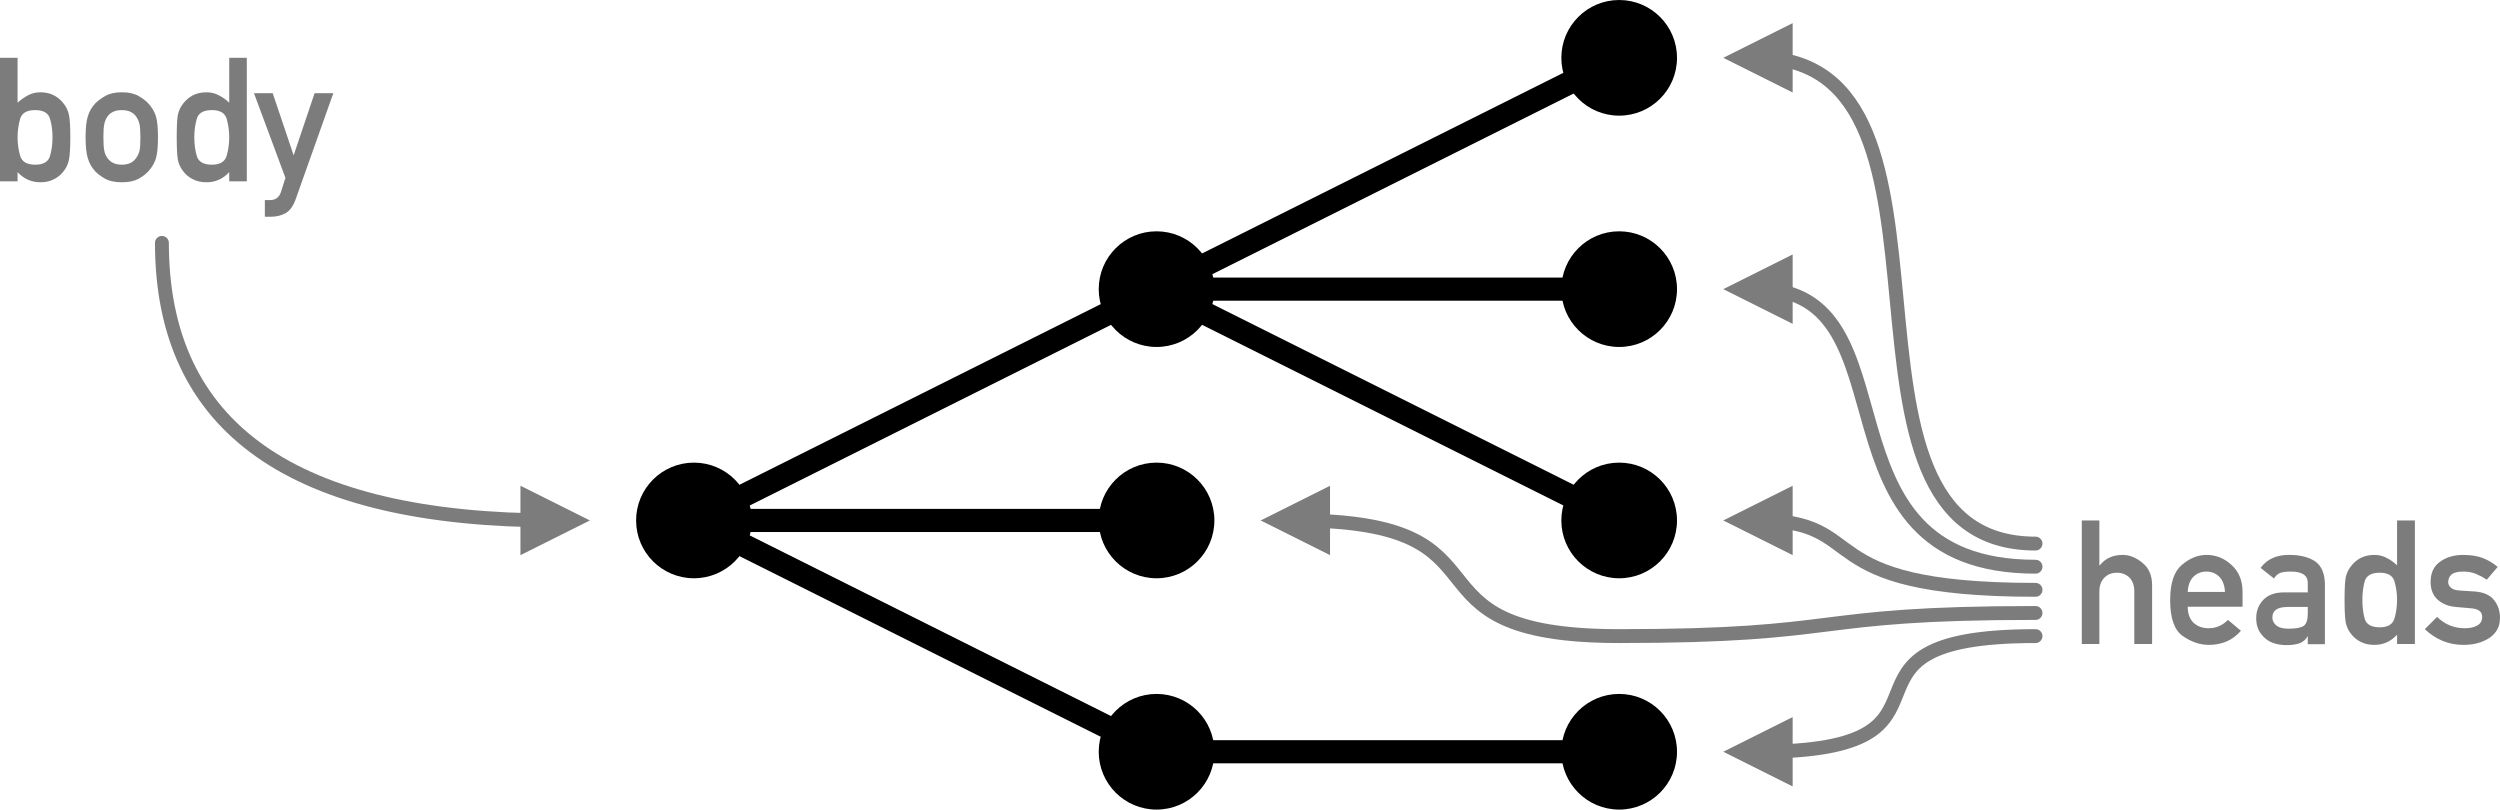
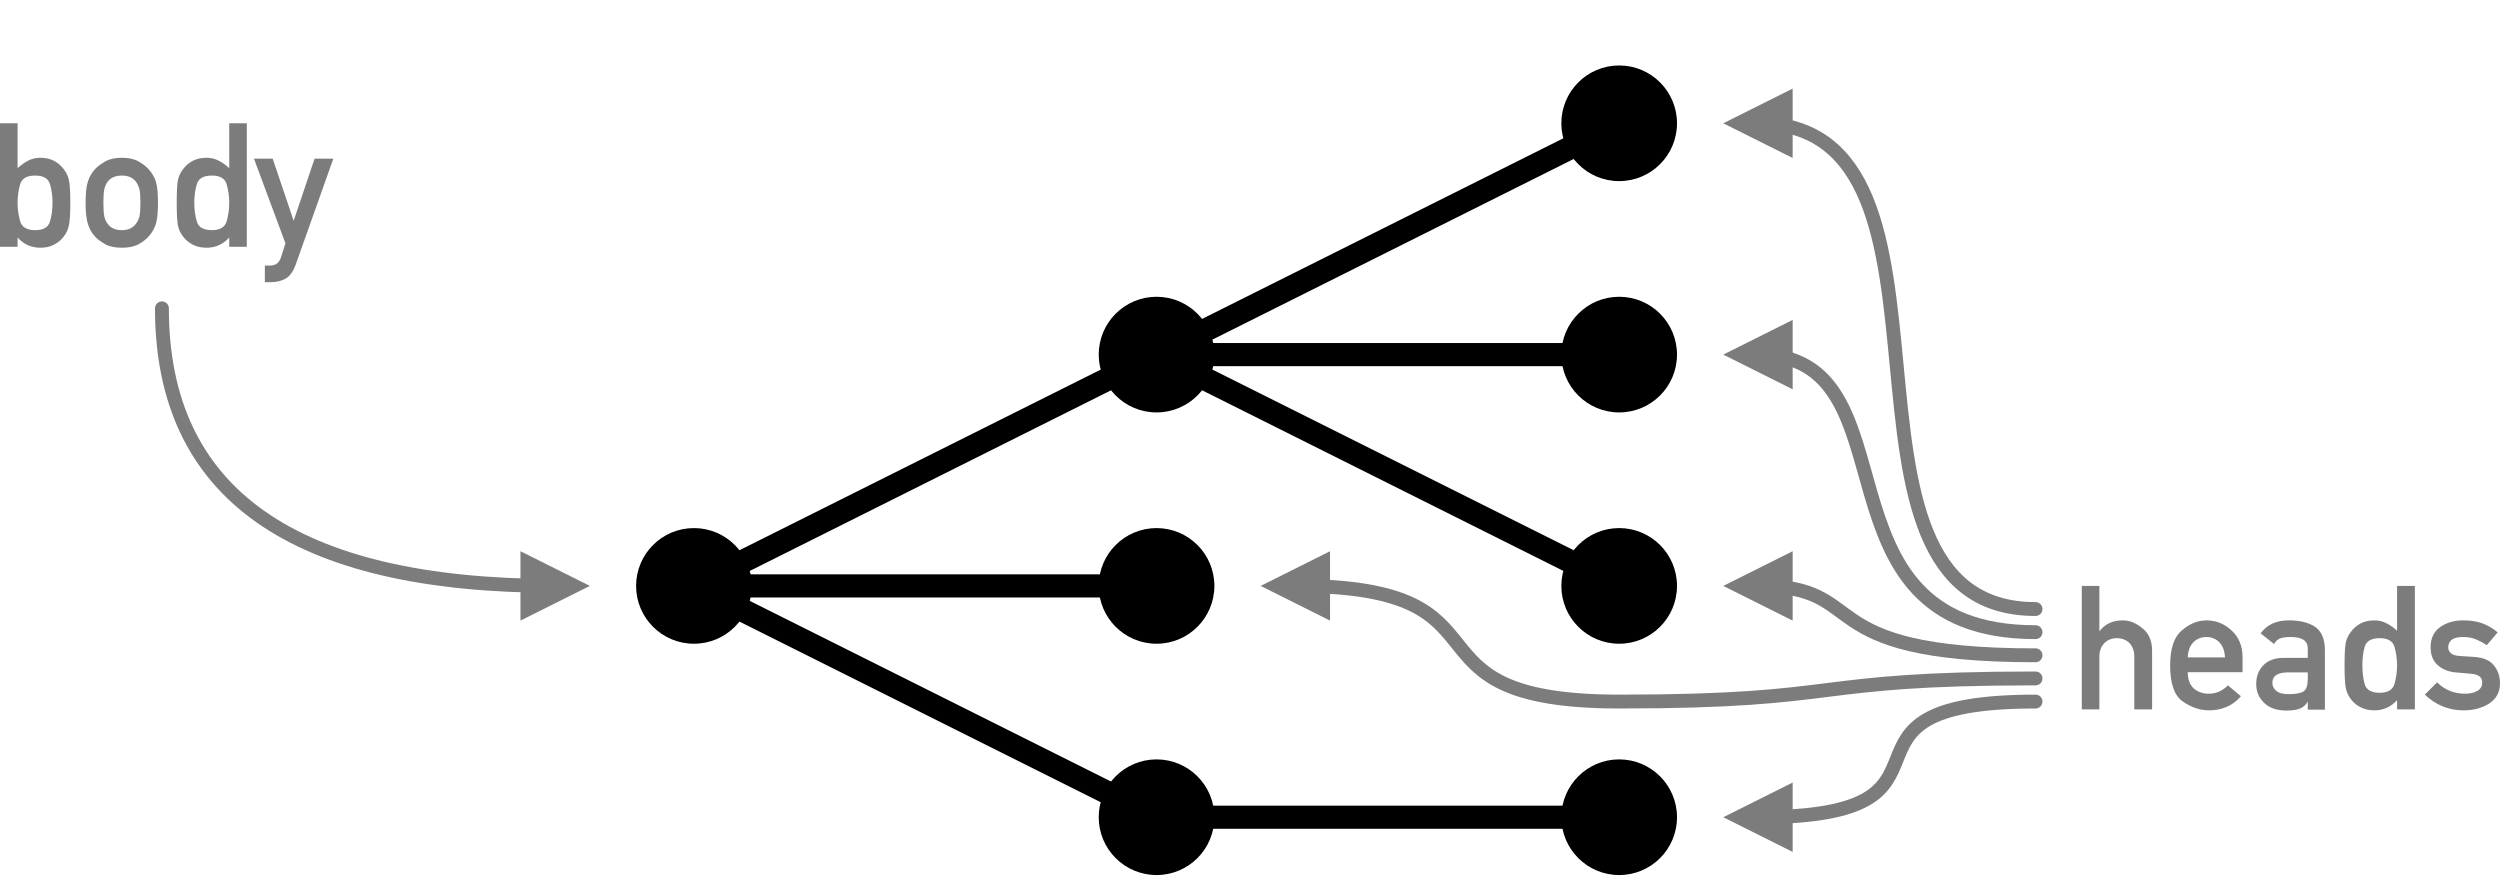
- <svg xmlns="http://www.w3.org/2000/svg" version="1.1" viewBox="-3 -0.25 10.808 3.5">
-   <g id="g-1">
-     <line id="line-1" x1="4" y1="3" x2="2" y2="3" stroke="#000000" stroke-width="0.1" />
-     <line id="line-2" x1="2" y1="3" x2="0" y2="2" stroke="#000000" stroke-width="0.1" />
-     <line id="line-3" x1="2" y1="2" x2="0" y2="2" stroke="#000000" stroke-width="0.1" />
-     <line id="line-4" x1="4" y1="2" x2="2" y2="1" stroke="#000000" stroke-width="0.1" />
-     <line id="line-5" x1="4" y1="1" x2="2" y2="1" stroke="#000000" stroke-width="0.1" />
-     <line id="line-6" x1="4" y1="0" x2="2" y2="1" stroke="#000000" stroke-width="0.1" />
-     <line id="line-7" x1="2" y1="1" x2="0" y2="2" stroke="#000000" stroke-width="0.1" />
-     <circle id="circle-1" r="0.25" cx="0" cy="2" />
-     <circle id="circle-2" r="0.25" cx="2" cy="1" />
-     <circle id="circle-3" r="0.25" cx="4" cy="0" />
-     <circle id="circle-4" r="0.25" cx="4" cy="1" />
-     <circle id="circle-5" r="0.25" cx="4" cy="2" />
-     <circle id="circle-6" r="0.25" cx="2" cy="2" />
-     <circle id="circle-7" r="0.25" cx="2" cy="3" />
-     <circle id="circle-8" r="0.25" cx="4" cy="3" />
+ <svg xmlns="http://www.w3.org/2000/svg" version="1.1" viewBox="-3 -0.533 10.808 3.783">
+   <g>
+     <line x1="4" y1="3" x2="2" y2="3" stroke-width="0.1" stroke="#000000" />
+     <line x1="2" y1="3" x2="0" y2="2" stroke-width="0.1" stroke="#000000" />
+     <line x1="2" y1="2" x2="0" y2="2" stroke-width="0.1" stroke="#000000" />
+     <line x1="4" y1="2" x2="2" y2="1" stroke-width="0.1" stroke="#000000" />
+     <line x1="4" y1="1" x2="2" y2="1" stroke-width="0.1" stroke="#000000" />
+     <line x1="4" y1="0" x2="2" y2="1" stroke-width="0.1" stroke="#000000" />
+     <line x1="2" y1="1" x2="0" y2="2" stroke-width="0.1" stroke="#000000" />
+     <circle r="0.25" cx="0" cy="2" />
+     <circle r="0.25" cx="2" cy="1" />
+     <circle r="0.25" cx="4" cy="0" />
+     <circle r="0.25" cx="4" cy="1" />
+     <circle r="0.25" cx="4" cy="2" />
+     <circle r="0.25" cx="2" cy="2" />
+     <circle r="0.25" cx="2" cy="3" />
+     <circle r="0.25" cx="4" cy="3" />
  </g>
-   <path id="path-1" d="M-2.924 0.534L-3 0.534L-3 0L-2.924 0L-2.924 0.194Q-2.902 0.174 -2.879 0.162Q-2.855 0.149 -2.825 0.149L-2.825 0.149Q-2.791 0.149 -2.765 0.163Q-2.74 0.177 -2.724 0.199L-2.724 0.199Q-2.708 0.219 -2.702 0.246Q-2.696 0.274 -2.696 0.343L-2.696 0.343Q-2.696 0.413 -2.702 0.441Q-2.708 0.469 -2.724 0.489L-2.724 0.489Q-2.74 0.511 -2.765 0.524Q-2.791 0.538 -2.825 0.538L-2.825 0.538Q-2.884 0.538 -2.924 0.494L-2.924 0.494L-2.924 0.534ZM-2.848 0.226L-2.848 0.226Q-2.902 0.226 -2.913 0.264Q-2.924 0.303 -2.924 0.343L-2.924 0.343Q-2.924 0.385 -2.913 0.423Q-2.902 0.462 -2.848 0.462L-2.848 0.462Q-2.795 0.462 -2.784 0.425Q-2.773 0.388 -2.773 0.343L-2.773 0.343Q-2.773 0.3 -2.784 0.263Q-2.795 0.226 -2.848 0.226ZM-2.63 0.343L-2.63 0.343Q-2.63 0.282 -2.62 0.252Q-2.611 0.222 -2.589 0.198L-2.589 0.198Q-2.573 0.181 -2.545 0.165Q-2.518 0.149 -2.473 0.149L-2.473 0.149Q-2.429 0.149 -2.401 0.165Q-2.373 0.181 -2.358 0.198L-2.358 0.198Q-2.336 0.222 -2.326 0.252Q-2.317 0.282 -2.317 0.343L-2.317 0.343Q-2.317 0.405 -2.326 0.435Q-2.336 0.466 -2.358 0.49L-2.358 0.49Q-2.373 0.507 -2.401 0.523Q-2.429 0.538 -2.473 0.538L-2.473 0.538Q-2.518 0.538 -2.545 0.523Q-2.573 0.507 -2.589 0.49L-2.589 0.49Q-2.611 0.466 -2.62 0.435Q-2.63 0.405 -2.63 0.343ZM-2.393 0.344L-2.393 0.344Q-2.393 0.303 -2.397 0.286Q-2.401 0.269 -2.412 0.253L-2.412 0.253Q-2.432 0.226 -2.473 0.226L-2.473 0.226Q-2.515 0.226 -2.535 0.253L-2.535 0.253Q-2.546 0.269 -2.549 0.286Q-2.553 0.303 -2.553 0.343L-2.553 0.343Q-2.553 0.385 -2.549 0.402Q-2.546 0.419 -2.535 0.434L-2.535 0.434Q-2.515 0.462 -2.473 0.462L-2.473 0.462Q-2.432 0.462 -2.412 0.434L-2.412 0.434Q-2.401 0.419 -2.397 0.402Q-2.393 0.385 -2.393 0.344ZM-1.933 0.534L-2.009 0.534L-2.009 0.494Q-2.049 0.538 -2.107 0.538L-2.107 0.538Q-2.142 0.538 -2.168 0.524Q-2.193 0.511 -2.209 0.489L-2.209 0.489Q-2.225 0.469 -2.231 0.441Q-2.236 0.413 -2.236 0.343L-2.236 0.343Q-2.236 0.274 -2.231 0.246Q-2.225 0.219 -2.209 0.199L-2.209 0.199Q-2.193 0.177 -2.168 0.163Q-2.142 0.149 -2.107 0.149L-2.107 0.149Q-2.078 0.149 -2.054 0.162Q-2.03 0.174 -2.009 0.194L-2.009 0.194L-2.009 0L-1.933 0L-1.933 0.534ZM-2.084 0.226L-2.084 0.226Q-2.138 0.226 -2.149 0.263Q-2.16 0.3 -2.16 0.343L-2.16 0.343Q-2.16 0.388 -2.149 0.425Q-2.138 0.462 -2.084 0.462L-2.084 0.462Q-2.031 0.462 -2.02 0.423Q-2.009 0.385 -2.009 0.343L-2.009 0.343Q-2.009 0.303 -2.02 0.264Q-2.031 0.226 -2.084 0.226ZM-1.786 0.582L-1.766 0.519L-1.902 0.153L-1.821 0.153L-1.731 0.42L-1.73 0.42L-1.64 0.153L-1.559 0.153L-1.722 0.612Q-1.738 0.656 -1.766 0.672Q-1.794 0.687 -1.829 0.687L-1.829 0.687L-1.855 0.687L-1.855 0.615L-1.832 0.615Q-1.798 0.615 -1.786 0.582L-1.786 0.582Z " fill="#7c7c7c" />
-   <path id="path-2" d="M6.076 2.534L6 2.534L6 2L6.076 2L6.076 2.194L6.078 2.194Q6.113 2.149 6.177 2.149L6.177 2.149Q6.221 2.149 6.262 2.183Q6.304 2.216 6.304 2.281L6.304 2.281L6.304 2.534L6.227 2.534L6.227 2.307Q6.227 2.269 6.206 2.247Q6.184 2.226 6.152 2.226L6.152 2.226Q6.119 2.226 6.098 2.247Q6.076 2.269 6.076 2.307L6.076 2.307L6.076 2.534ZM6.695 2.309L6.695 2.373L6.458 2.373Q6.458 2.419 6.484 2.443Q6.509 2.466 6.549 2.466L6.549 2.466Q6.596 2.466 6.632 2.43L6.632 2.43L6.688 2.477Q6.659 2.51 6.624 2.524Q6.589 2.538 6.55 2.538L6.55 2.538Q6.492 2.538 6.437 2.5Q6.382 2.462 6.382 2.345L6.382 2.345Q6.382 2.234 6.433 2.192Q6.483 2.149 6.539 2.149L6.539 2.149Q6.601 2.149 6.648 2.193Q6.695 2.236 6.695 2.309L6.695 2.309ZM6.458 2.309L6.458 2.309L6.619 2.309Q6.617 2.267 6.595 2.244Q6.572 2.221 6.539 2.221L6.539 2.221Q6.505 2.221 6.482 2.244Q6.46 2.267 6.458 2.309ZM7.051 2.535L6.977 2.535L6.977 2.501L6.976 2.501Q6.965 2.521 6.944 2.53L6.944 2.53Q6.921 2.539 6.884 2.539L6.884 2.539Q6.821 2.538 6.789 2.506L6.789 2.506Q6.754 2.474 6.754 2.423L6.754 2.423Q6.754 2.376 6.784 2.344L6.784 2.344Q6.815 2.311 6.874 2.311L6.874 2.311L6.977 2.311L6.977 2.27Q6.977 2.22 6.901 2.221L6.901 2.221Q6.875 2.221 6.857 2.227L6.857 2.227Q6.84 2.235 6.831 2.251L6.831 2.251L6.773 2.205Q6.815 2.148 6.897 2.149L6.897 2.149Q6.967 2.149 7.009 2.177L7.009 2.177Q7.05 2.206 7.051 2.275L7.051 2.275L7.051 2.535ZM6.977 2.401L6.977 2.401L6.977 2.374L6.888 2.374Q6.823 2.375 6.824 2.42L6.824 2.42Q6.824 2.439 6.84 2.453L6.84 2.453Q6.857 2.468 6.894 2.468L6.894 2.468Q6.94 2.468 6.959 2.456L6.959 2.456Q6.977 2.444 6.977 2.401ZM7.44 2.534L7.363 2.534L7.363 2.494Q7.323 2.538 7.265 2.538L7.265 2.538Q7.23 2.538 7.204 2.524Q7.179 2.511 7.163 2.489L7.163 2.489Q7.147 2.469 7.141 2.441Q7.136 2.413 7.136 2.343L7.136 2.343Q7.136 2.274 7.141 2.246Q7.147 2.219 7.163 2.199L7.163 2.199Q7.179 2.177 7.204 2.163Q7.23 2.149 7.265 2.149L7.265 2.149Q7.294 2.149 7.318 2.162Q7.342 2.174 7.363 2.194L7.363 2.194L7.363 2L7.44 2L7.44 2.534ZM7.288 2.226L7.288 2.226Q7.234 2.226 7.223 2.263Q7.213 2.3 7.213 2.343L7.213 2.343Q7.213 2.388 7.223 2.425Q7.234 2.462 7.288 2.462L7.288 2.462Q7.341 2.462 7.352 2.423Q7.363 2.385 7.363 2.343L7.363 2.343Q7.363 2.303 7.352 2.264Q7.341 2.226 7.288 2.226ZM7.483 2.47L7.483 2.47L7.536 2.417Q7.586 2.466 7.656 2.466L7.656 2.466Q7.689 2.466 7.71 2.454Q7.731 2.442 7.731 2.417L7.731 2.417Q7.731 2.384 7.685 2.38L7.685 2.38L7.617 2.374Q7.57 2.37 7.539 2.343Q7.508 2.315 7.508 2.266L7.508 2.266Q7.508 2.208 7.548 2.179Q7.589 2.149 7.649 2.149L7.649 2.149Q7.699 2.149 7.735 2.163Q7.77 2.177 7.798 2.201L7.798 2.201L7.751 2.256Q7.728 2.241 7.704 2.231Q7.68 2.221 7.649 2.221L7.649 2.221Q7.613 2.221 7.598 2.234Q7.584 2.247 7.584 2.267L7.584 2.267Q7.584 2.279 7.595 2.29Q7.605 2.301 7.634 2.303L7.634 2.303L7.697 2.307Q7.756 2.311 7.782 2.344Q7.808 2.376 7.808 2.421L7.808 2.421Q7.808 2.477 7.762 2.508Q7.716 2.538 7.65 2.538L7.65 2.538Q7.555 2.538 7.483 2.47Z " fill="#7c7c7c" />
-   <defs id="defs-1">
-     <marker id="marker-1" markerWidth="5" markerHeight="5" refX="2.5" refY="2.5" viewBox="0 0 5 5" orient="auto">
-       <polygon id="polygon-1" points="0,0 5,2.5 0,5" fill="#7c7c7c" />
+   <path d="M-2.924 0.534L-3 0.534L-3 0L-2.924 0L-2.924 0.194Q-2.902 0.174 -2.879 0.162Q-2.855 0.149 -2.825 0.149L-2.825 0.149Q-2.791 0.149 -2.765 0.163Q-2.74 0.177 -2.724 0.199L-2.724 0.199Q-2.708 0.219 -2.702 0.246Q-2.696 0.274 -2.696 0.343L-2.696 0.343Q-2.696 0.413 -2.702 0.441Q-2.708 0.469 -2.724 0.489L-2.724 0.489Q-2.74 0.511 -2.765 0.524Q-2.791 0.538 -2.825 0.538L-2.825 0.538Q-2.884 0.538 -2.924 0.494L-2.924 0.494L-2.924 0.534ZM-2.848 0.226L-2.848 0.226Q-2.902 0.226 -2.913 0.264Q-2.924 0.303 -2.924 0.343L-2.924 0.343Q-2.924 0.385 -2.913 0.423Q-2.902 0.462 -2.848 0.462L-2.848 0.462Q-2.795 0.462 -2.784 0.425Q-2.773 0.388 -2.773 0.343L-2.773 0.343Q-2.773 0.3 -2.784 0.263Q-2.795 0.226 -2.848 0.226ZM-2.63 0.343L-2.63 0.343Q-2.63 0.282 -2.62 0.252Q-2.611 0.222 -2.589 0.198L-2.589 0.198Q-2.573 0.181 -2.545 0.165Q-2.518 0.149 -2.473 0.149L-2.473 0.149Q-2.429 0.149 -2.401 0.165Q-2.373 0.181 -2.358 0.198L-2.358 0.198Q-2.336 0.222 -2.326 0.252Q-2.317 0.282 -2.317 0.343L-2.317 0.343Q-2.317 0.405 -2.326 0.435Q-2.336 0.466 -2.358 0.49L-2.358 0.49Q-2.373 0.507 -2.401 0.523Q-2.429 0.538 -2.473 0.538L-2.473 0.538Q-2.518 0.538 -2.545 0.523Q-2.573 0.507 -2.589 0.49L-2.589 0.49Q-2.611 0.466 -2.62 0.435Q-2.63 0.405 -2.63 0.343ZM-2.393 0.344L-2.393 0.344Q-2.393 0.303 -2.397 0.286Q-2.401 0.269 -2.412 0.253L-2.412 0.253Q-2.432 0.226 -2.473 0.226L-2.473 0.226Q-2.515 0.226 -2.535 0.253L-2.535 0.253Q-2.546 0.269 -2.549 0.286Q-2.553 0.303 -2.553 0.343L-2.553 0.343Q-2.553 0.385 -2.549 0.402Q-2.546 0.419 -2.535 0.434L-2.535 0.434Q-2.515 0.462 -2.473 0.462L-2.473 0.462Q-2.432 0.462 -2.412 0.434L-2.412 0.434Q-2.401 0.419 -2.397 0.402Q-2.393 0.385 -2.393 0.344ZM-1.933 0.534L-2.009 0.534L-2.009 0.494Q-2.049 0.538 -2.107 0.538L-2.107 0.538Q-2.142 0.538 -2.168 0.524Q-2.193 0.511 -2.209 0.489L-2.209 0.489Q-2.225 0.469 -2.231 0.441Q-2.236 0.413 -2.236 0.343L-2.236 0.343Q-2.236 0.274 -2.231 0.246Q-2.225 0.219 -2.209 0.199L-2.209 0.199Q-2.193 0.177 -2.168 0.163Q-2.142 0.149 -2.107 0.149L-2.107 0.149Q-2.078 0.149 -2.054 0.162Q-2.03 0.174 -2.009 0.194L-2.009 0.194L-2.009 0L-1.933 0L-1.933 0.534ZM-2.084 0.226L-2.084 0.226Q-2.138 0.226 -2.149 0.263Q-2.16 0.3 -2.16 0.343L-2.16 0.343Q-2.16 0.388 -2.149 0.425Q-2.138 0.462 -2.084 0.462L-2.084 0.462Q-2.031 0.462 -2.02 0.423Q-2.009 0.385 -2.009 0.343L-2.009 0.343Q-2.009 0.303 -2.02 0.264Q-2.031 0.226 -2.084 0.226ZM-1.786 0.582L-1.766 0.519L-1.902 0.153L-1.821 0.153L-1.731 0.42L-1.73 0.42L-1.64 0.153L-1.559 0.153L-1.722 0.612Q-1.738 0.656 -1.766 0.672Q-1.794 0.687 -1.829 0.687L-1.829 0.687L-1.855 0.687L-1.855 0.615L-1.832 0.615Q-1.798 0.615 -1.786 0.582L-1.786 0.582Z " fill="#7c7c7c" />
+   <svg width="2" height="0" style="opacity: 0; position: absolute; left: -100%; top: -100%; overflow: hidden;" focusable="false" aria-hidden="true">
+     <path d="M0.127 0L0.05 0L0.05 -0.533L0.127 -0.533L0.127 -0.339L0.128 -0.339Q0.164 -0.384 0.227 -0.384L0.227 -0.384Q0.271 -0.384 0.313 -0.35Q0.354 -0.317 0.354 -0.252L0.354 -0.252L0.354 0L0.277 0L0.277 -0.226Q0.277 -0.264 0.256 -0.286Q0.234 -0.308 0.202 -0.308L0.202 -0.308Q0.17 -0.308 0.148 -0.286Q0.127 -0.264 0.127 -0.226L0.127 -0.226L0.127 0ZM0.745 -0.224L0.745 -0.161L0.509 -0.161Q0.509 -0.114 0.534 -0.09Q0.56 -0.067 0.599 -0.067L0.599 -0.067Q0.646 -0.067 0.683 -0.104L0.683 -0.104L0.738 -0.056Q0.71 -0.023 0.674 -0.009Q0.639 0.005 0.601 0.005L0.601 0.005Q0.542 0.005 0.487 -0.033Q0.432 -0.071 0.432 -0.188L0.432 -0.188Q0.432 -0.299 0.483 -0.342Q0.534 -0.384 0.589 -0.384L0.589 -0.384Q0.651 -0.384 0.698 -0.341Q0.745 -0.297 0.745 -0.224L0.745 -0.224ZM0.509 -0.224L0.509 -0.224L0.669 -0.224Q0.667 -0.267 0.645 -0.289Q0.623 -0.312 0.589 -0.312L0.589 -0.312Q0.555 -0.312 0.532 -0.289Q0.51 -0.267 0.509 -0.224ZM1.101 0.002L1.027 0.002L1.027 -0.032L1.026 -0.032Q1.015 -0.012 0.994 -0.003L0.994 -0.003Q0.971 0.006 0.935 0.006L0.935 0.006Q0.872 0.005 0.839 -0.027L0.839 -0.027Q0.804 -0.06 0.804 -0.11L0.804 -0.11Q0.804 -0.157 0.835 -0.19L0.835 -0.19Q0.865 -0.222 0.924 -0.223L0.924 -0.223L1.027 -0.223L1.027 -0.263Q1.028 -0.313 0.951 -0.312L0.951 -0.312Q0.925 -0.312 0.907 -0.306L0.907 -0.306Q0.89 -0.298 0.881 -0.282L0.881 -0.282L0.823 -0.329Q0.865 -0.385 0.948 -0.384L0.948 -0.384Q1.017 -0.384 1.059 -0.357L1.059 -0.357Q1.1 -0.328 1.101 -0.259L1.101 -0.259L1.101 0.002ZM1.027 -0.132L1.027 -0.132L1.027 -0.16L0.938 -0.16Q0.873 -0.158 0.874 -0.114L0.874 -0.114Q0.874 -0.094 0.891 -0.081L0.891 -0.081Q0.907 -0.066 0.944 -0.066L0.944 -0.066Q0.991 -0.065 1.01 -0.077L1.01 -0.077Q1.027 -0.089 1.027 -0.132ZM1.49 0L1.413 0L1.413 -0.039Q1.373 0.005 1.315 0.005L1.315 0.005Q1.28 0.005 1.255 -0.009Q1.229 -0.023 1.213 -0.044L1.213 -0.044Q1.197 -0.064 1.192 -0.092Q1.186 -0.12 1.186 -0.19L1.186 -0.19Q1.186 -0.26 1.192 -0.287Q1.197 -0.314 1.213 -0.335L1.213 -0.335Q1.229 -0.356 1.255 -0.37Q1.28 -0.384 1.315 -0.384L1.315 -0.384Q1.344 -0.384 1.368 -0.372Q1.392 -0.359 1.413 -0.339L1.413 -0.339L1.413 -0.533L1.49 -0.533L1.49 0ZM1.339 -0.308L1.339 -0.308Q1.284 -0.308 1.274 -0.271Q1.263 -0.234 1.263 -0.19L1.263 -0.19Q1.263 -0.145 1.274 -0.108Q1.284 -0.071 1.339 -0.071L1.339 -0.071Q1.392 -0.071 1.402 -0.11Q1.413 -0.148 1.413 -0.19L1.413 -0.19Q1.413 -0.231 1.402 -0.269Q1.392 -0.308 1.339 -0.308ZM1.533 -0.063L1.533 -0.063L1.586 -0.116Q1.636 -0.067 1.706 -0.067L1.706 -0.067Q1.739 -0.067 1.76 -0.079Q1.781 -0.092 1.781 -0.116L1.781 -0.116Q1.781 -0.149 1.735 -0.153L1.735 -0.153L1.667 -0.159Q1.62 -0.163 1.589 -0.19Q1.558 -0.218 1.558 -0.267L1.558 -0.267Q1.558 -0.325 1.599 -0.354Q1.639 -0.384 1.7 -0.384L1.7 -0.384Q1.749 -0.384 1.785 -0.37Q1.82 -0.356 1.849 -0.332L1.849 -0.332L1.801 -0.277Q1.779 -0.292 1.754 -0.302Q1.73 -0.312 1.7 -0.312L1.7 -0.312Q1.663 -0.312 1.649 -0.299Q1.634 -0.286 1.634 -0.266L1.634 -0.266Q1.634 -0.254 1.645 -0.243Q1.656 -0.233 1.685 -0.23L1.685 -0.23L1.748 -0.226Q1.807 -0.222 1.832 -0.189Q1.858 -0.157 1.858 -0.112L1.858 -0.112Q1.858 -0.056 1.812 -0.026Q1.766 0.005 1.7 0.005L1.7 0.005Q1.606 0.005 1.533 -0.063Z " />
+   </svg>
+   <path d="M6.076 2.534L6 2.534L6 2L6.076 2L6.076 2.194L6.078 2.194Q6.113 2.149 6.177 2.149L6.177 2.149Q6.221 2.149 6.262 2.183Q6.304 2.216 6.304 2.281L6.304 2.281L6.304 2.534L6.227 2.534L6.227 2.307Q6.227 2.269 6.206 2.247Q6.184 2.226 6.152 2.226L6.152 2.226Q6.119 2.226 6.098 2.247Q6.076 2.269 6.076 2.307L6.076 2.307L6.076 2.534ZM6.695 2.309L6.695 2.373L6.458 2.373Q6.458 2.419 6.484 2.443Q6.509 2.466 6.549 2.466L6.549 2.466Q6.596 2.466 6.632 2.43L6.632 2.43L6.688 2.477Q6.659 2.51 6.624 2.524Q6.589 2.538 6.55 2.538L6.55 2.538Q6.492 2.538 6.437 2.5Q6.382 2.462 6.382 2.345L6.382 2.345Q6.382 2.234 6.433 2.192Q6.483 2.149 6.539 2.149L6.539 2.149Q6.601 2.149 6.648 2.193Q6.695 2.236 6.695 2.309L6.695 2.309ZM6.458 2.309L6.458 2.309L6.619 2.309Q6.617 2.267 6.595 2.244Q6.572 2.221 6.539 2.221L6.539 2.221Q6.505 2.221 6.482 2.244Q6.46 2.267 6.458 2.309ZM7.051 2.535L6.977 2.535L6.977 2.501L6.976 2.501Q6.965 2.521 6.944 2.53L6.944 2.53Q6.921 2.539 6.884 2.539L6.884 2.539Q6.821 2.538 6.789 2.506L6.789 2.506Q6.754 2.474 6.754 2.423L6.754 2.423Q6.754 2.376 6.784 2.344L6.784 2.344Q6.815 2.311 6.874 2.311L6.874 2.311L6.977 2.311L6.977 2.27Q6.977 2.22 6.901 2.221L6.901 2.221Q6.875 2.221 6.857 2.227L6.857 2.227Q6.84 2.235 6.831 2.251L6.831 2.251L6.773 2.205Q6.815 2.148 6.897 2.149L6.897 2.149Q6.967 2.149 7.009 2.177L7.009 2.177Q7.05 2.206 7.051 2.275L7.051 2.275L7.051 2.535ZM6.977 2.401L6.977 2.401L6.977 2.374L6.888 2.374Q6.823 2.375 6.824 2.42L6.824 2.42Q6.824 2.439 6.84 2.453L6.84 2.453Q6.857 2.468 6.894 2.468L6.894 2.468Q6.94 2.468 6.959 2.456L6.959 2.456Q6.977 2.444 6.977 2.401ZM7.44 2.534L7.363 2.534L7.363 2.494Q7.323 2.538 7.265 2.538L7.265 2.538Q7.23 2.538 7.204 2.524Q7.179 2.511 7.163 2.489L7.163 2.489Q7.147 2.469 7.141 2.441Q7.136 2.413 7.136 2.343L7.136 2.343Q7.136 2.274 7.141 2.246Q7.147 2.219 7.163 2.199L7.163 2.199Q7.179 2.177 7.204 2.163Q7.23 2.149 7.265 2.149L7.265 2.149Q7.294 2.149 7.318 2.162Q7.342 2.174 7.363 2.194L7.363 2.194L7.363 2L7.44 2L7.44 2.534ZM7.288 2.226L7.288 2.226Q7.234 2.226 7.223 2.263Q7.213 2.3 7.213 2.343L7.213 2.343Q7.213 2.388 7.223 2.425Q7.234 2.462 7.288 2.462L7.288 2.462Q7.341 2.462 7.352 2.423Q7.363 2.385 7.363 2.343L7.363 2.343Q7.363 2.303 7.352 2.264Q7.341 2.226 7.288 2.226ZM7.483 2.47L7.483 2.47L7.536 2.417Q7.586 2.466 7.656 2.466L7.656 2.466Q7.689 2.466 7.71 2.454Q7.731 2.442 7.731 2.417L7.731 2.417Q7.731 2.384 7.685 2.38L7.685 2.38L7.617 2.374Q7.57 2.37 7.539 2.343Q7.508 2.315 7.508 2.266L7.508 2.266Q7.508 2.208 7.548 2.179Q7.589 2.149 7.649 2.149L7.649 2.149Q7.699 2.149 7.735 2.163Q7.77 2.177 7.798 2.201L7.798 2.201L7.751 2.256Q7.728 2.241 7.704 2.231Q7.68 2.221 7.649 2.221L7.649 2.221Q7.613 2.221 7.598 2.234Q7.584 2.247 7.584 2.267L7.584 2.267Q7.584 2.279 7.595 2.29Q7.605 2.301 7.634 2.303L7.634 2.303L7.697 2.307Q7.756 2.311 7.782 2.344Q7.808 2.376 7.808 2.421L7.808 2.421Q7.808 2.477 7.762 2.508Q7.716 2.538 7.65 2.538L7.65 2.538Q7.555 2.538 7.483 2.47Z " fill="#7c7c7c" />
+   <defs>
+     <marker markerWidth="5" markerHeight="5" refX="2.5" refY="2.5" viewBox="0 0 5 5" orient="auto" id="SvgjsMarker1007">
+       <polygon points="0,0 5,2.5 0,5" fill="#7c7c7c" />
    </marker>
  </defs>
-   <path id="path-3" d="M -2.3,0.8 Q -2.3,2 -0.6,2" stroke-linejoin="round" stroke-linecap="round" stroke="#7c7c7c" stroke-width="0.06" fill="none" marker-end="url(#marker-1)" />
-   <path id="path-4" d="M 5.8,2.1 C 4.8,2.1 5.6,0 4.6,0" stroke-linejoin="round" stroke-linecap="round" stroke="#7c7c7c" stroke-width="0.06" fill="none" marker-end="url(#marker-1)" />
-   <path id="path-5" d="M 5.8,2.2 C 4.8,2.2 5.3,1 4.6,1" stroke-linejoin="round" stroke-linecap="round" stroke="#7c7c7c" stroke-width="0.06" fill="none" marker-end="url(#marker-1)" />
-   <path id="path-6" d="M 5.8,2.3 C 4.8,2.3 5.1,2 4.6,2" stroke-linejoin="round" stroke-linecap="round" stroke="#7c7c7c" stroke-width="0.06" fill="none" marker-end="url(#marker-1)" />
-   <path id="path-7" d="M 5.8,2.4 C 4.8,2.4 5,2.5 4,2.5 S 3.6,2 2.6,2" stroke-linejoin="round" stroke-linecap="round" stroke="#7c7c7c" stroke-width="0.06" fill="none" marker-end="url(#marker-1)" />
-   <path id="path-8" d="M 5.8,2.5 C 4.8,2.5 5.6,3 4.6,3" stroke-linejoin="round" stroke-linecap="round" stroke="#7c7c7c" stroke-width="0.06" fill="none" marker-end="url(#marker-1)" />
+   <path d="M -2.3,0.8 Q -2.3,2 -0.6,2" stroke-linejoin="round" stroke-linecap="round" stroke-width="0.06" stroke="#7c7c7c" fill="none" marker-end="url(#SvgjsMarker1007)" />
+   <path d="M 5.8,2.1 C 4.8,2.1 5.6,0 4.6,0" stroke-linejoin="round" stroke-linecap="round" stroke-width="0.06" stroke="#7c7c7c" fill="none" marker-end="url(#SvgjsMarker1007)" />
+   <path d="M 5.8,2.2 C 4.8,2.2 5.3,1 4.6,1" stroke-linejoin="round" stroke-linecap="round" stroke-width="0.06" stroke="#7c7c7c" fill="none" marker-end="url(#SvgjsMarker1007)" />
+   <path d="M 5.8,2.3 C 4.8,2.3 5.1,2 4.6,2" stroke-linejoin="round" stroke-linecap="round" stroke-width="0.06" stroke="#7c7c7c" fill="none" marker-end="url(#SvgjsMarker1007)" />
+   <path d="M 5.8,2.4 C 4.8,2.4 5,2.5 4,2.5 S 3.6,2 2.6,2" stroke-linejoin="round" stroke-linecap="round" stroke-width="0.06" stroke="#7c7c7c" fill="none" marker-end="url(#SvgjsMarker1007)" />
+   <path d="M 5.8,2.5 C 4.8,2.5 5.6,3 4.6,3" stroke-linejoin="round" stroke-linecap="round" stroke-width="0.06" stroke="#7c7c7c" fill="none" marker-end="url(#SvgjsMarker1007)" />
</svg>
